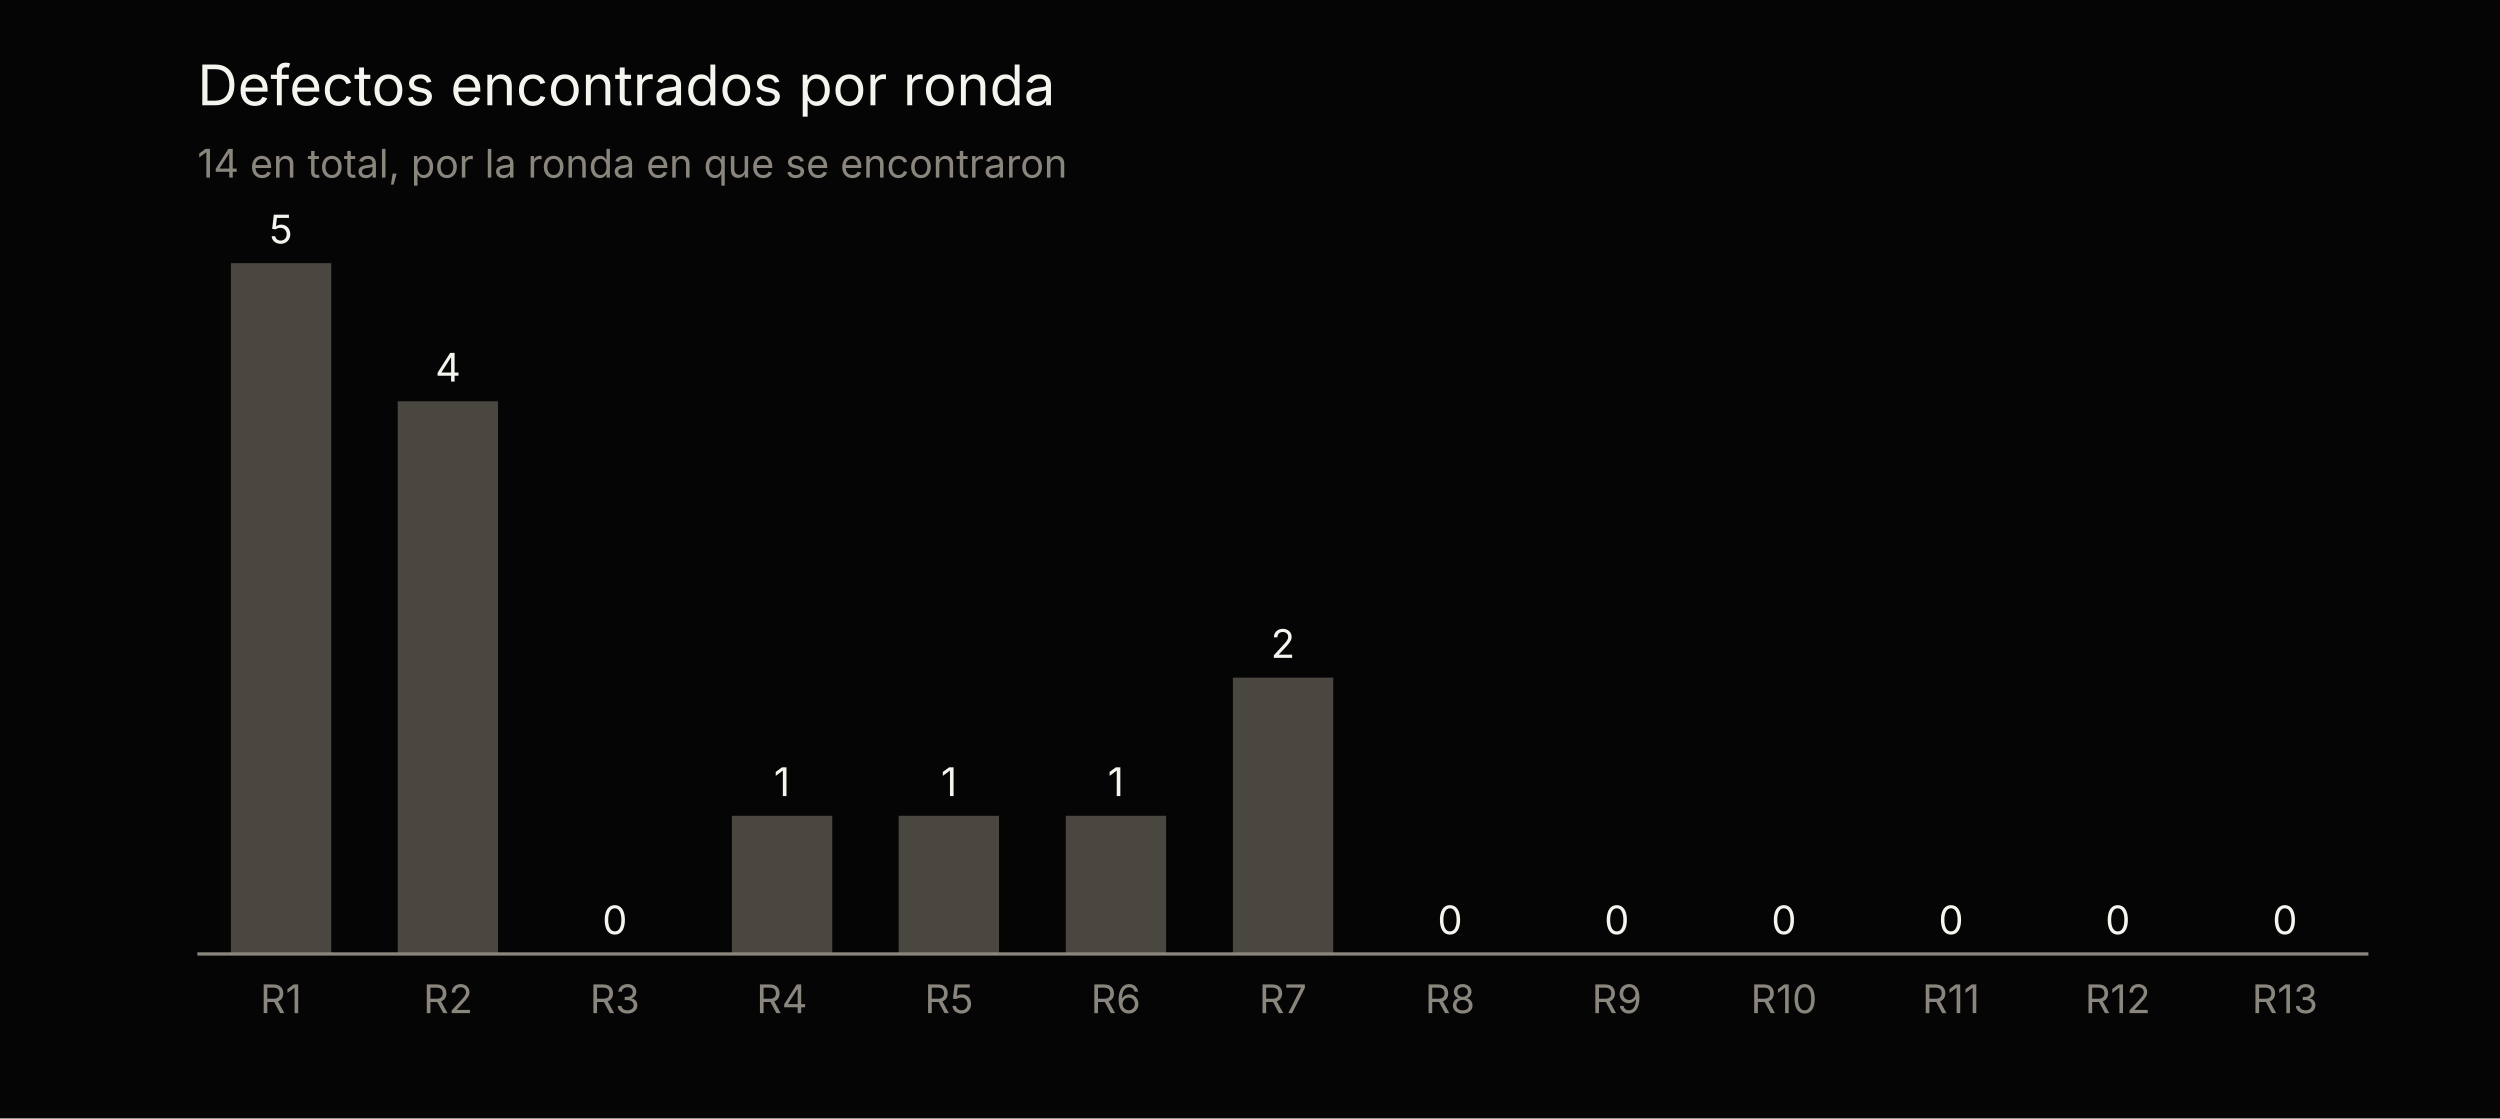
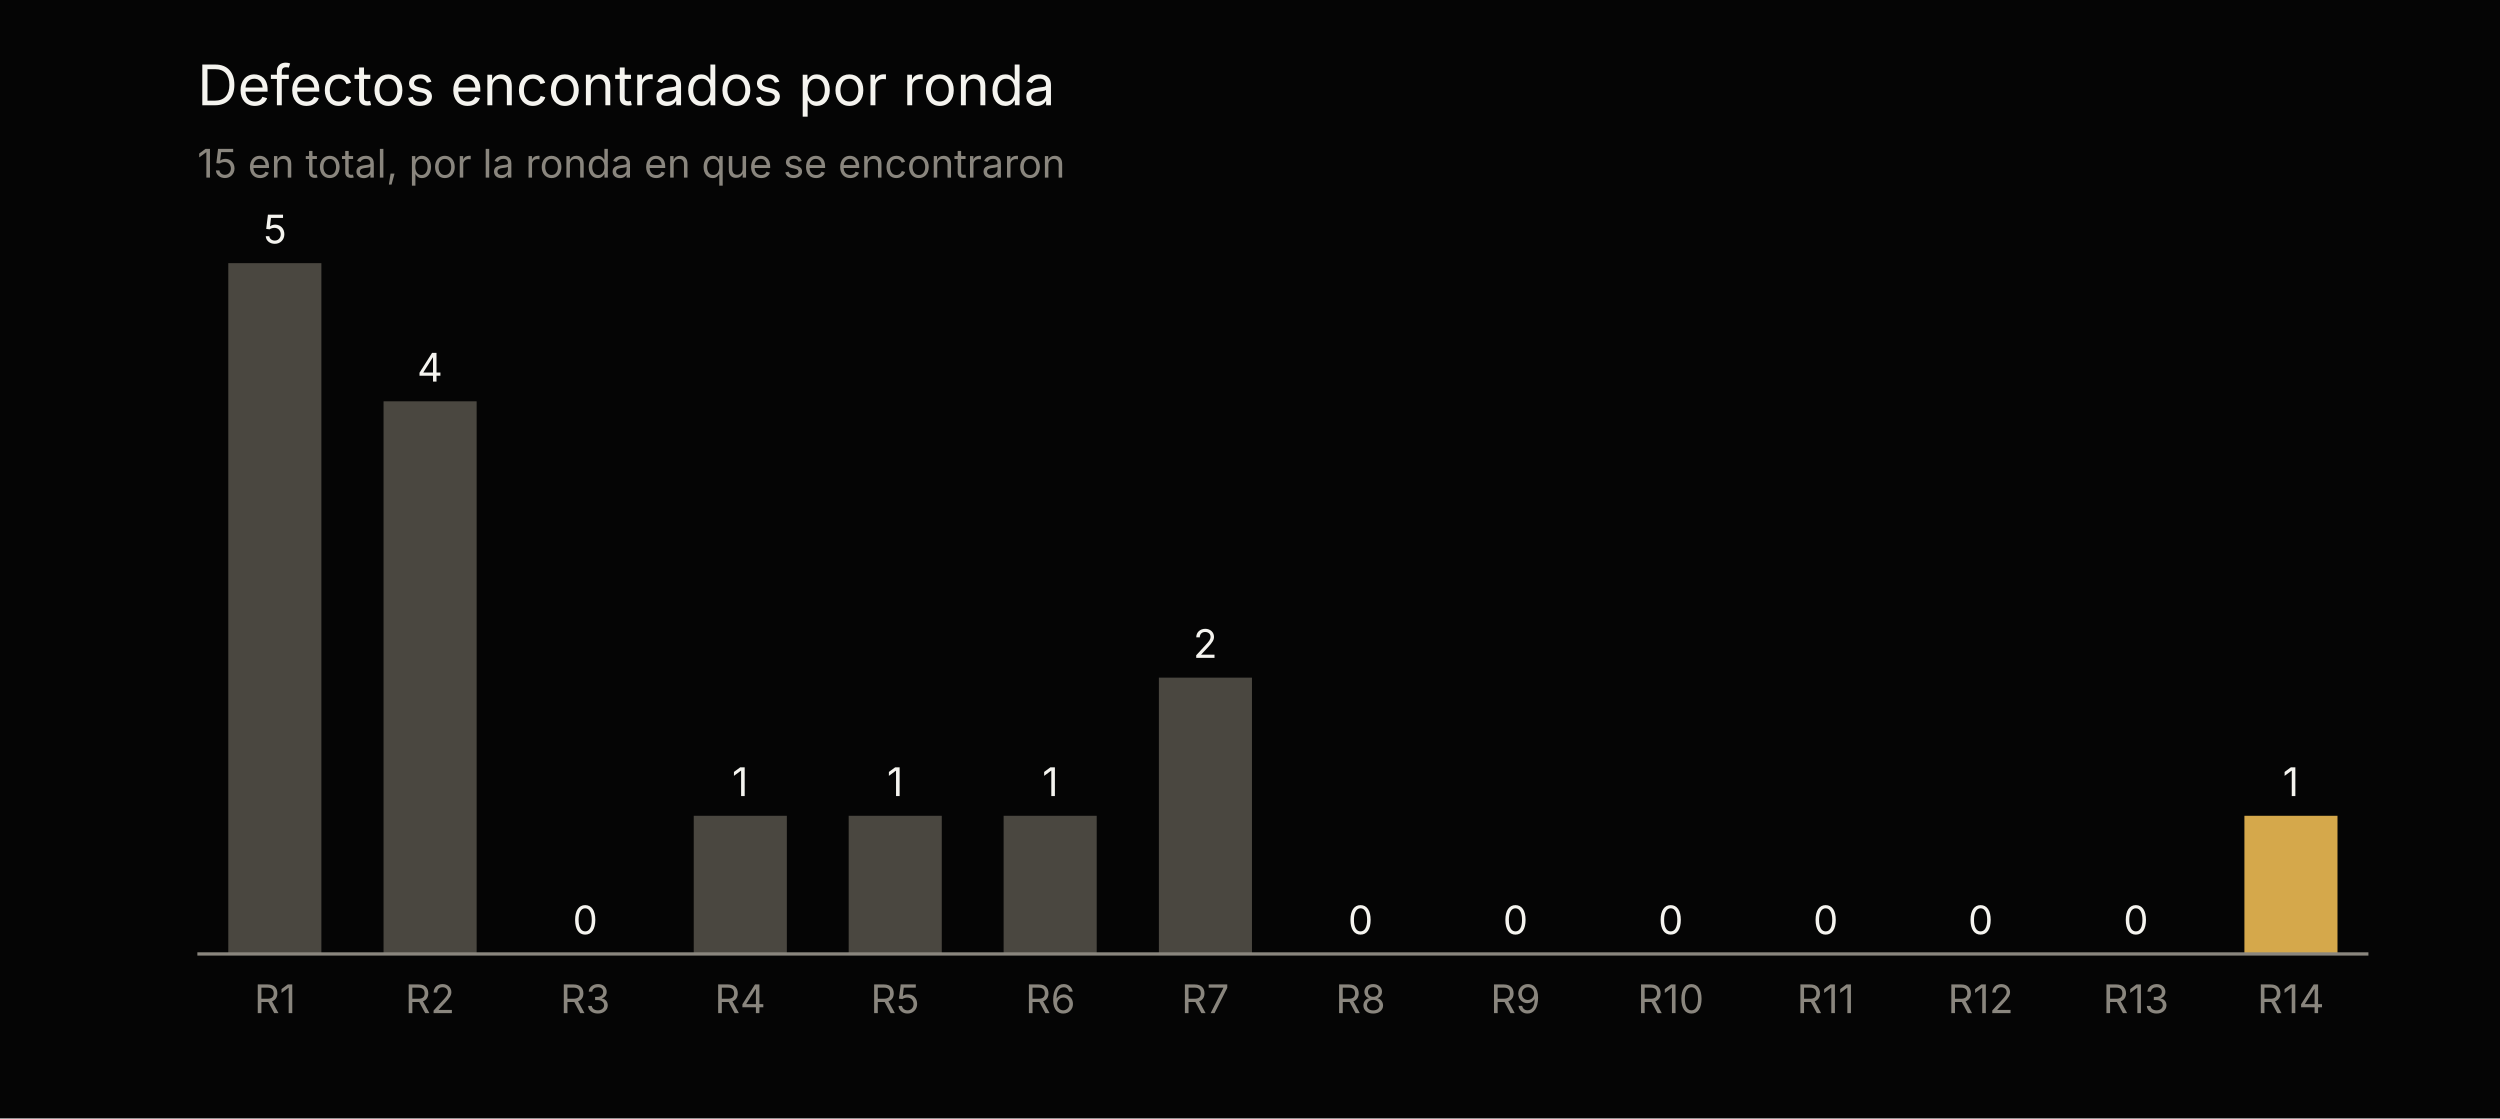
<svg xmlns="http://www.w3.org/2000/svg" viewBox="0 0 760 340" font-family="Inter, Arial, sans-serif" font-size="12">
  <rect width="760" height="340" fill="#050505" />
  <text x="60" y="32" font-size="17" fill="#f5f4ef">Defectos encontrados por ronda</text>
-   <text x="60" y="54" fill="#8a867e">14 en total, por la ronda en que se encontraron</text>
-   <rect x="70.2" y="80.0" width="30.5" height="210.0" fill="#4a4740" />
-   <text x="85.4" y="74.0" text-anchor="middle" fill="#f5f4ef">5</text>
-   <text x="85.4" y="308" text-anchor="middle" fill="#8a867e">R1</text>
-   <rect x="120.9" y="122.0" width="30.5" height="168.0" fill="#4a4740" />
-   <text x="136.2" y="116.0" text-anchor="middle" fill="#f5f4ef">4</text>
-   <text x="136.2" y="308" text-anchor="middle" fill="#8a867e">R2</text>
-   <rect x="171.7" y="290.0" width="30.5" height="0.0" fill="#4a4740" />
-   <text x="186.9" y="284.0" text-anchor="middle" fill="#f5f4ef">0</text>
-   <text x="186.9" y="308" text-anchor="middle" fill="#8a867e">R3</text>
-   <rect x="222.5" y="248.0" width="30.5" height="42.0" fill="#4a4740" />
-   <text x="237.7" y="242.0" text-anchor="middle" fill="#f5f4ef">1</text>
-   <text x="237.7" y="308" text-anchor="middle" fill="#8a867e">R4</text>
-   <rect x="273.2" y="248.0" width="30.5" height="42.0" fill="#4a4740" />
-   <text x="288.5" y="242.0" text-anchor="middle" fill="#f5f4ef">1</text>
-   <text x="288.5" y="308" text-anchor="middle" fill="#8a867e">R5</text>
-   <rect x="324.0" y="248.0" width="30.5" height="42.0" fill="#4a4740" />
-   <text x="339.2" y="242.0" text-anchor="middle" fill="#f5f4ef">1</text>
-   <text x="339.2" y="308" text-anchor="middle" fill="#8a867e">R6</text>
-   <rect x="374.8" y="206.0" width="30.5" height="84.0" fill="#4a4740" />
-   <text x="390.0" y="200.0" text-anchor="middle" fill="#f5f4ef">2</text>
-   <text x="390.0" y="308" text-anchor="middle" fill="#8a867e">R7</text>
-   <rect x="425.5" y="290.0" width="30.5" height="0.0" fill="#4a4740" />
-   <text x="440.8" y="284.0" text-anchor="middle" fill="#f5f4ef">0</text>
-   <text x="440.8" y="308" text-anchor="middle" fill="#8a867e">R8</text>
-   <rect x="476.3" y="290.0" width="30.5" height="0.0" fill="#4a4740" />
-   <text x="491.5" y="284.0" text-anchor="middle" fill="#f5f4ef">0</text>
-   <text x="491.5" y="308" text-anchor="middle" fill="#8a867e">R9</text>
-   <rect x="527.1" y="290.0" width="30.5" height="0.0" fill="#4a4740" />
-   <text x="542.3" y="284.0" text-anchor="middle" fill="#f5f4ef">0</text>
-   <text x="542.3" y="308" text-anchor="middle" fill="#8a867e">R10</text>
-   <rect x="577.8" y="290.0" width="30.5" height="0.0" fill="#4a4740" />
-   <text x="593.1" y="284.0" text-anchor="middle" fill="#f5f4ef">0</text>
-   <text x="593.1" y="308" text-anchor="middle" fill="#8a867e">R11</text>
-   <rect x="628.6" y="290.0" width="30.5" height="0.0" fill="#4a4740" />
-   <text x="643.8" y="284.0" text-anchor="middle" fill="#f5f4ef">0</text>
-   <text x="643.8" y="308" text-anchor="middle" fill="#8a867e">R12</text>
-   <rect x="679.4" y="290.0" width="30.5" height="0.0" fill="#d5a84b" />
-   <text x="694.6" y="284.0" text-anchor="middle" fill="#f5f4ef">0</text>
-   <text x="694.6" y="308" text-anchor="middle" fill="#8a867e">R13</text>
+   <text x="60" y="54" fill="#8a867e">15 en total, por la ronda en que se encontraron</text>
+   <rect x="69.4" y="80.0" width="28.3" height="210.0" fill="#4a4740" />
+   <text x="83.6" y="74.0" text-anchor="middle" fill="#f5f4ef">5</text>
+   <text x="83.6" y="308" text-anchor="middle" fill="#8a867e">R1</text>
+   <rect x="116.6" y="122.0" width="28.3" height="168.0" fill="#4a4740" />
+   <text x="130.7" y="116.0" text-anchor="middle" fill="#f5f4ef">4</text>
+   <text x="130.7" y="308" text-anchor="middle" fill="#8a867e">R2</text>
+   <rect x="163.7" y="290.0" width="28.3" height="0.0" fill="#4a4740" />
+   <text x="177.9" y="284.0" text-anchor="middle" fill="#f5f4ef">0</text>
+   <text x="177.9" y="308" text-anchor="middle" fill="#8a867e">R3</text>
+   <rect x="210.9" y="248.0" width="28.3" height="42.0" fill="#4a4740" />
+   <text x="225.0" y="242.0" text-anchor="middle" fill="#f5f4ef">1</text>
+   <text x="225.0" y="308" text-anchor="middle" fill="#8a867e">R4</text>
+   <rect x="258.0" y="248.0" width="28.3" height="42.0" fill="#4a4740" />
+   <text x="272.1" y="242.0" text-anchor="middle" fill="#f5f4ef">1</text>
+   <text x="272.1" y="308" text-anchor="middle" fill="#8a867e">R5</text>
+   <rect x="305.1" y="248.0" width="28.3" height="42.0" fill="#4a4740" />
+   <text x="319.3" y="242.0" text-anchor="middle" fill="#f5f4ef">1</text>
+   <text x="319.3" y="308" text-anchor="middle" fill="#8a867e">R6</text>
+   <rect x="352.3" y="206.0" width="28.3" height="84.0" fill="#4a4740" />
+   <text x="366.4" y="200.0" text-anchor="middle" fill="#f5f4ef">2</text>
+   <text x="366.4" y="308" text-anchor="middle" fill="#8a867e">R7</text>
+   <rect x="399.4" y="290.0" width="28.3" height="0.0" fill="#4a4740" />
+   <text x="413.6" y="284.0" text-anchor="middle" fill="#f5f4ef">0</text>
+   <text x="413.6" y="308" text-anchor="middle" fill="#8a867e">R8</text>
+   <rect x="446.6" y="290.0" width="28.3" height="0.0" fill="#4a4740" />
+   <text x="460.7" y="284.0" text-anchor="middle" fill="#f5f4ef">0</text>
+   <text x="460.7" y="308" text-anchor="middle" fill="#8a867e">R9</text>
+   <rect x="493.7" y="290.0" width="28.3" height="0.0" fill="#4a4740" />
+   <text x="507.9" y="284.0" text-anchor="middle" fill="#f5f4ef">0</text>
+   <text x="507.9" y="308" text-anchor="middle" fill="#8a867e">R10</text>
+   <rect x="540.9" y="290.0" width="28.3" height="0.0" fill="#4a4740" />
+   <text x="555.0" y="284.0" text-anchor="middle" fill="#f5f4ef">0</text>
+   <text x="555.0" y="308" text-anchor="middle" fill="#8a867e">R11</text>
+   <rect x="588.0" y="290.0" width="28.3" height="0.0" fill="#4a4740" />
+   <text x="602.1" y="284.0" text-anchor="middle" fill="#f5f4ef">0</text>
+   <text x="602.1" y="308" text-anchor="middle" fill="#8a867e">R12</text>
+   <rect x="635.1" y="290.0" width="28.3" height="0.0" fill="#4a4740" />
+   <text x="649.3" y="284.0" text-anchor="middle" fill="#f5f4ef">0</text>
+   <text x="649.3" y="308" text-anchor="middle" fill="#8a867e">R13</text>
+   <rect x="682.3" y="248.0" width="28.3" height="42.0" fill="#d5a84b" />
+   <text x="696.4" y="242.0" text-anchor="middle" fill="#f5f4ef">1</text>
+   <text x="696.4" y="308" text-anchor="middle" fill="#8a867e">R14</text>
  <line x1="60" x2="720" y1="290" y2="290" stroke="#8a867e" />
</svg>
